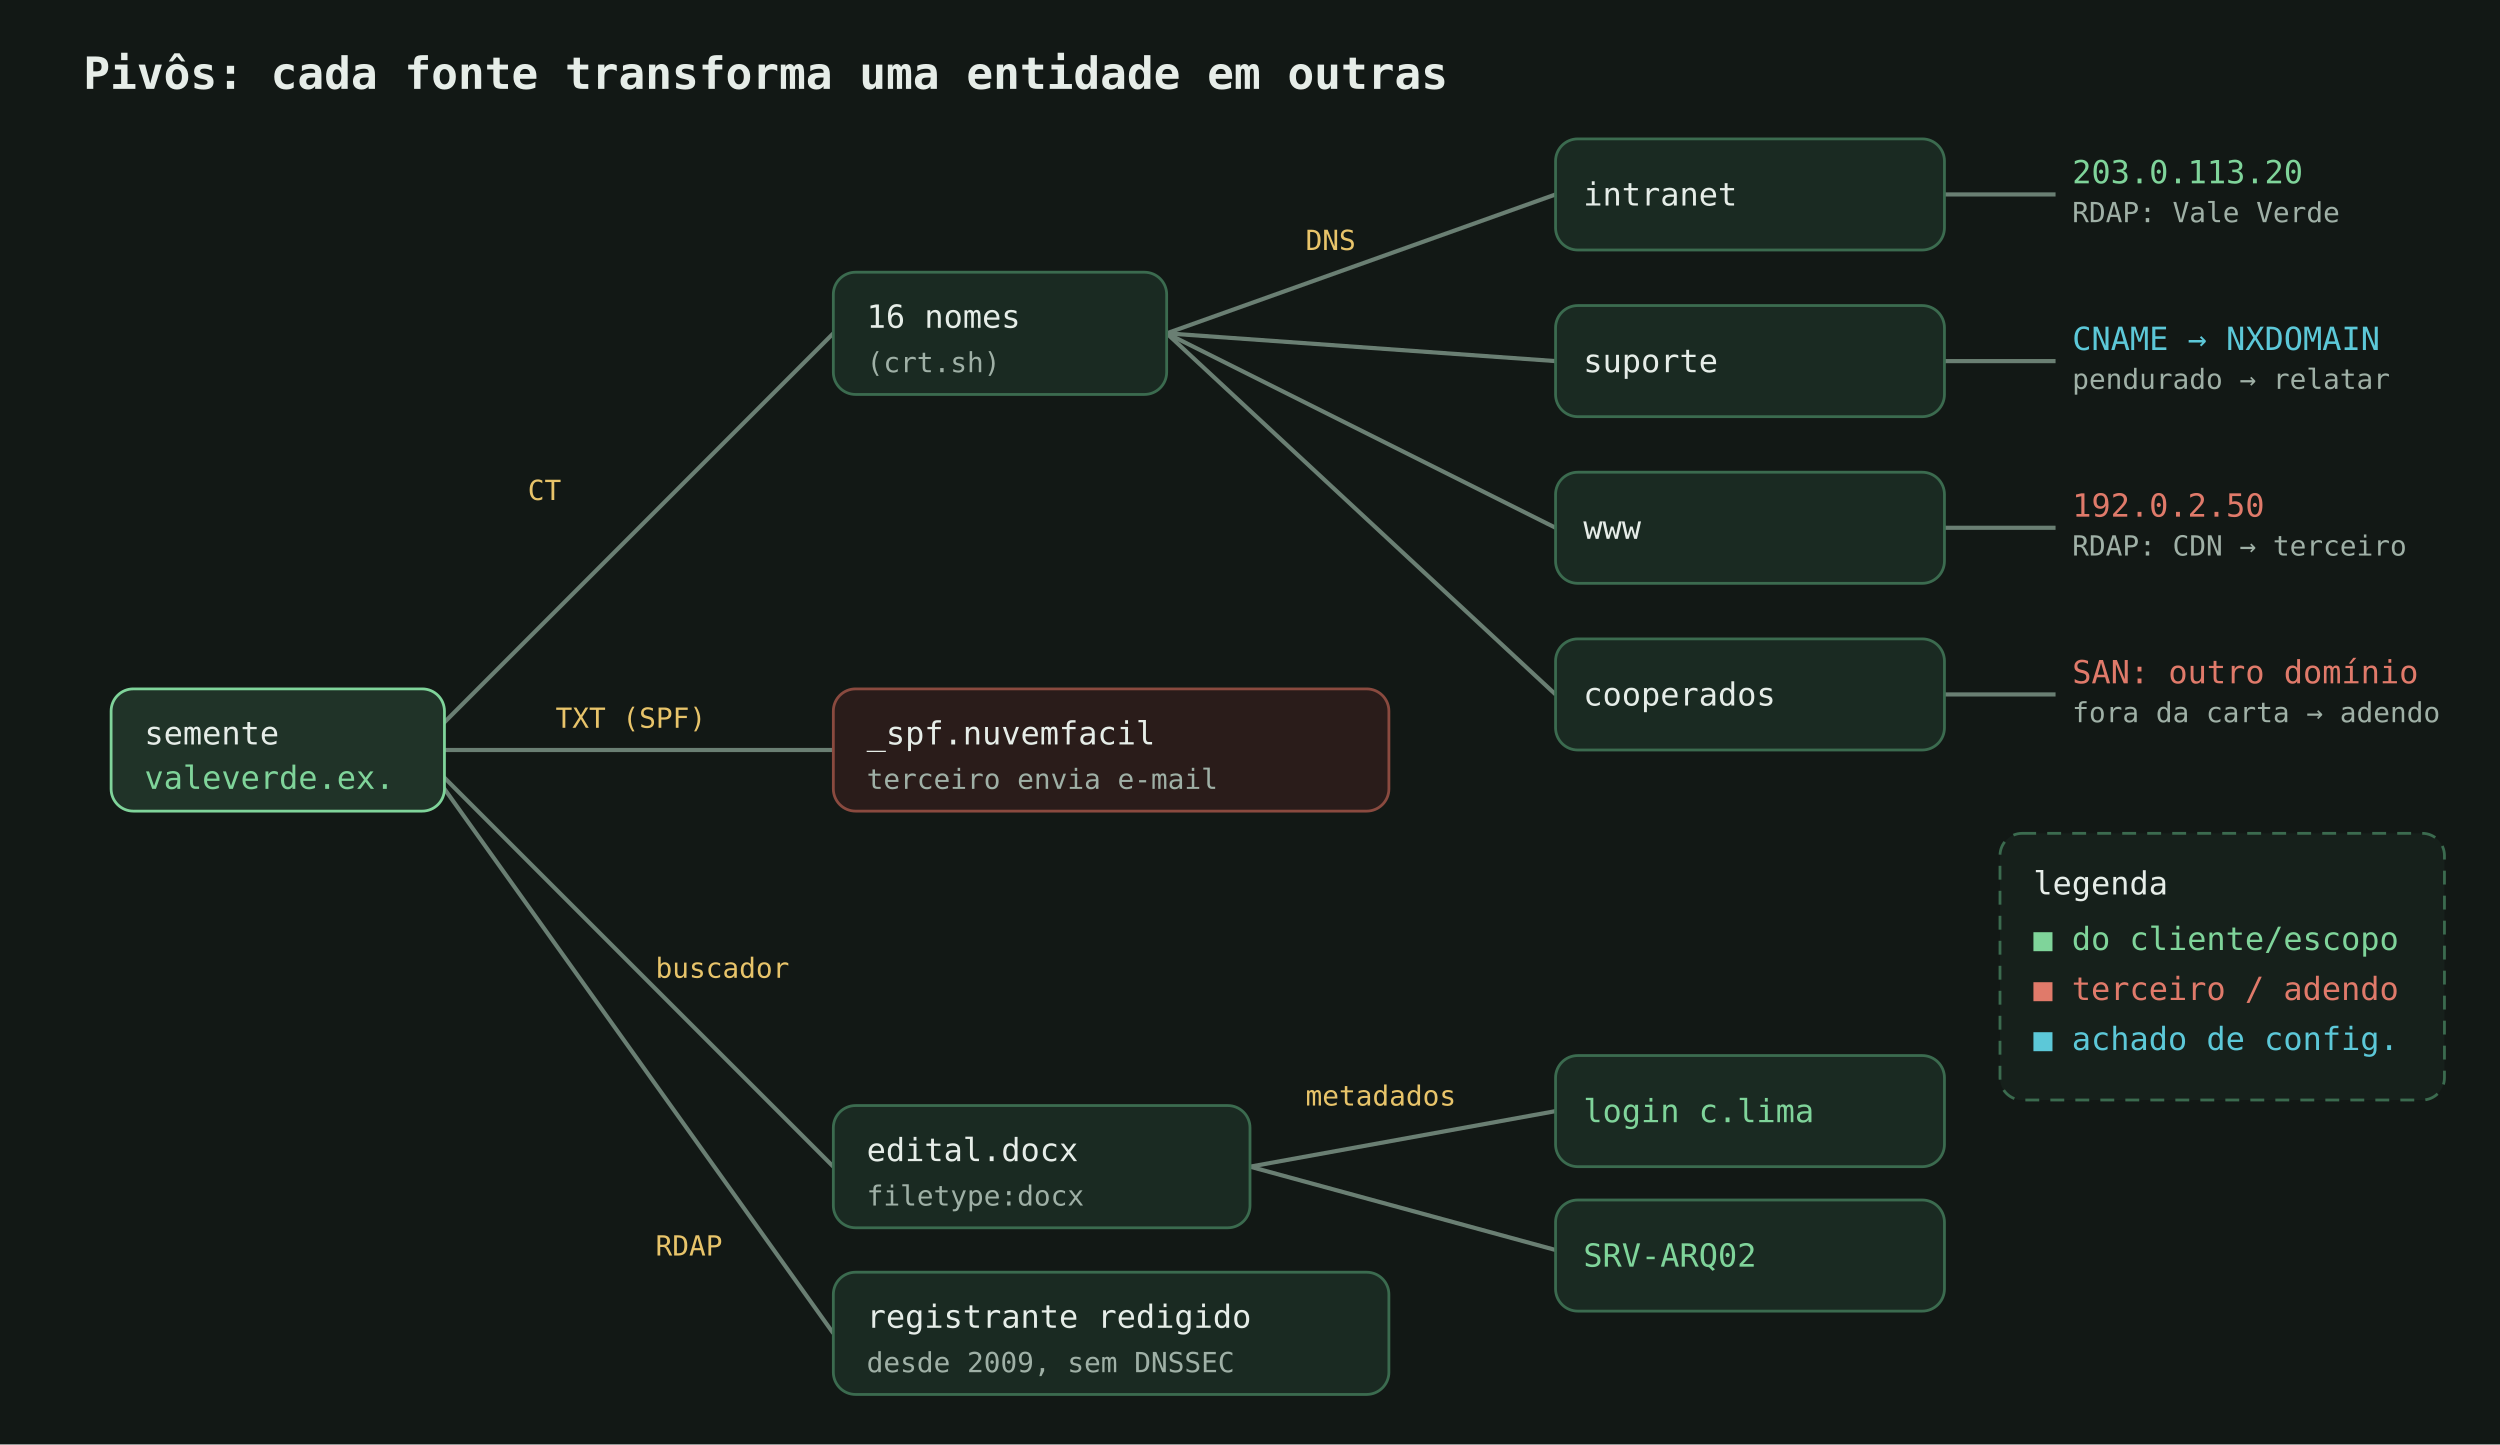
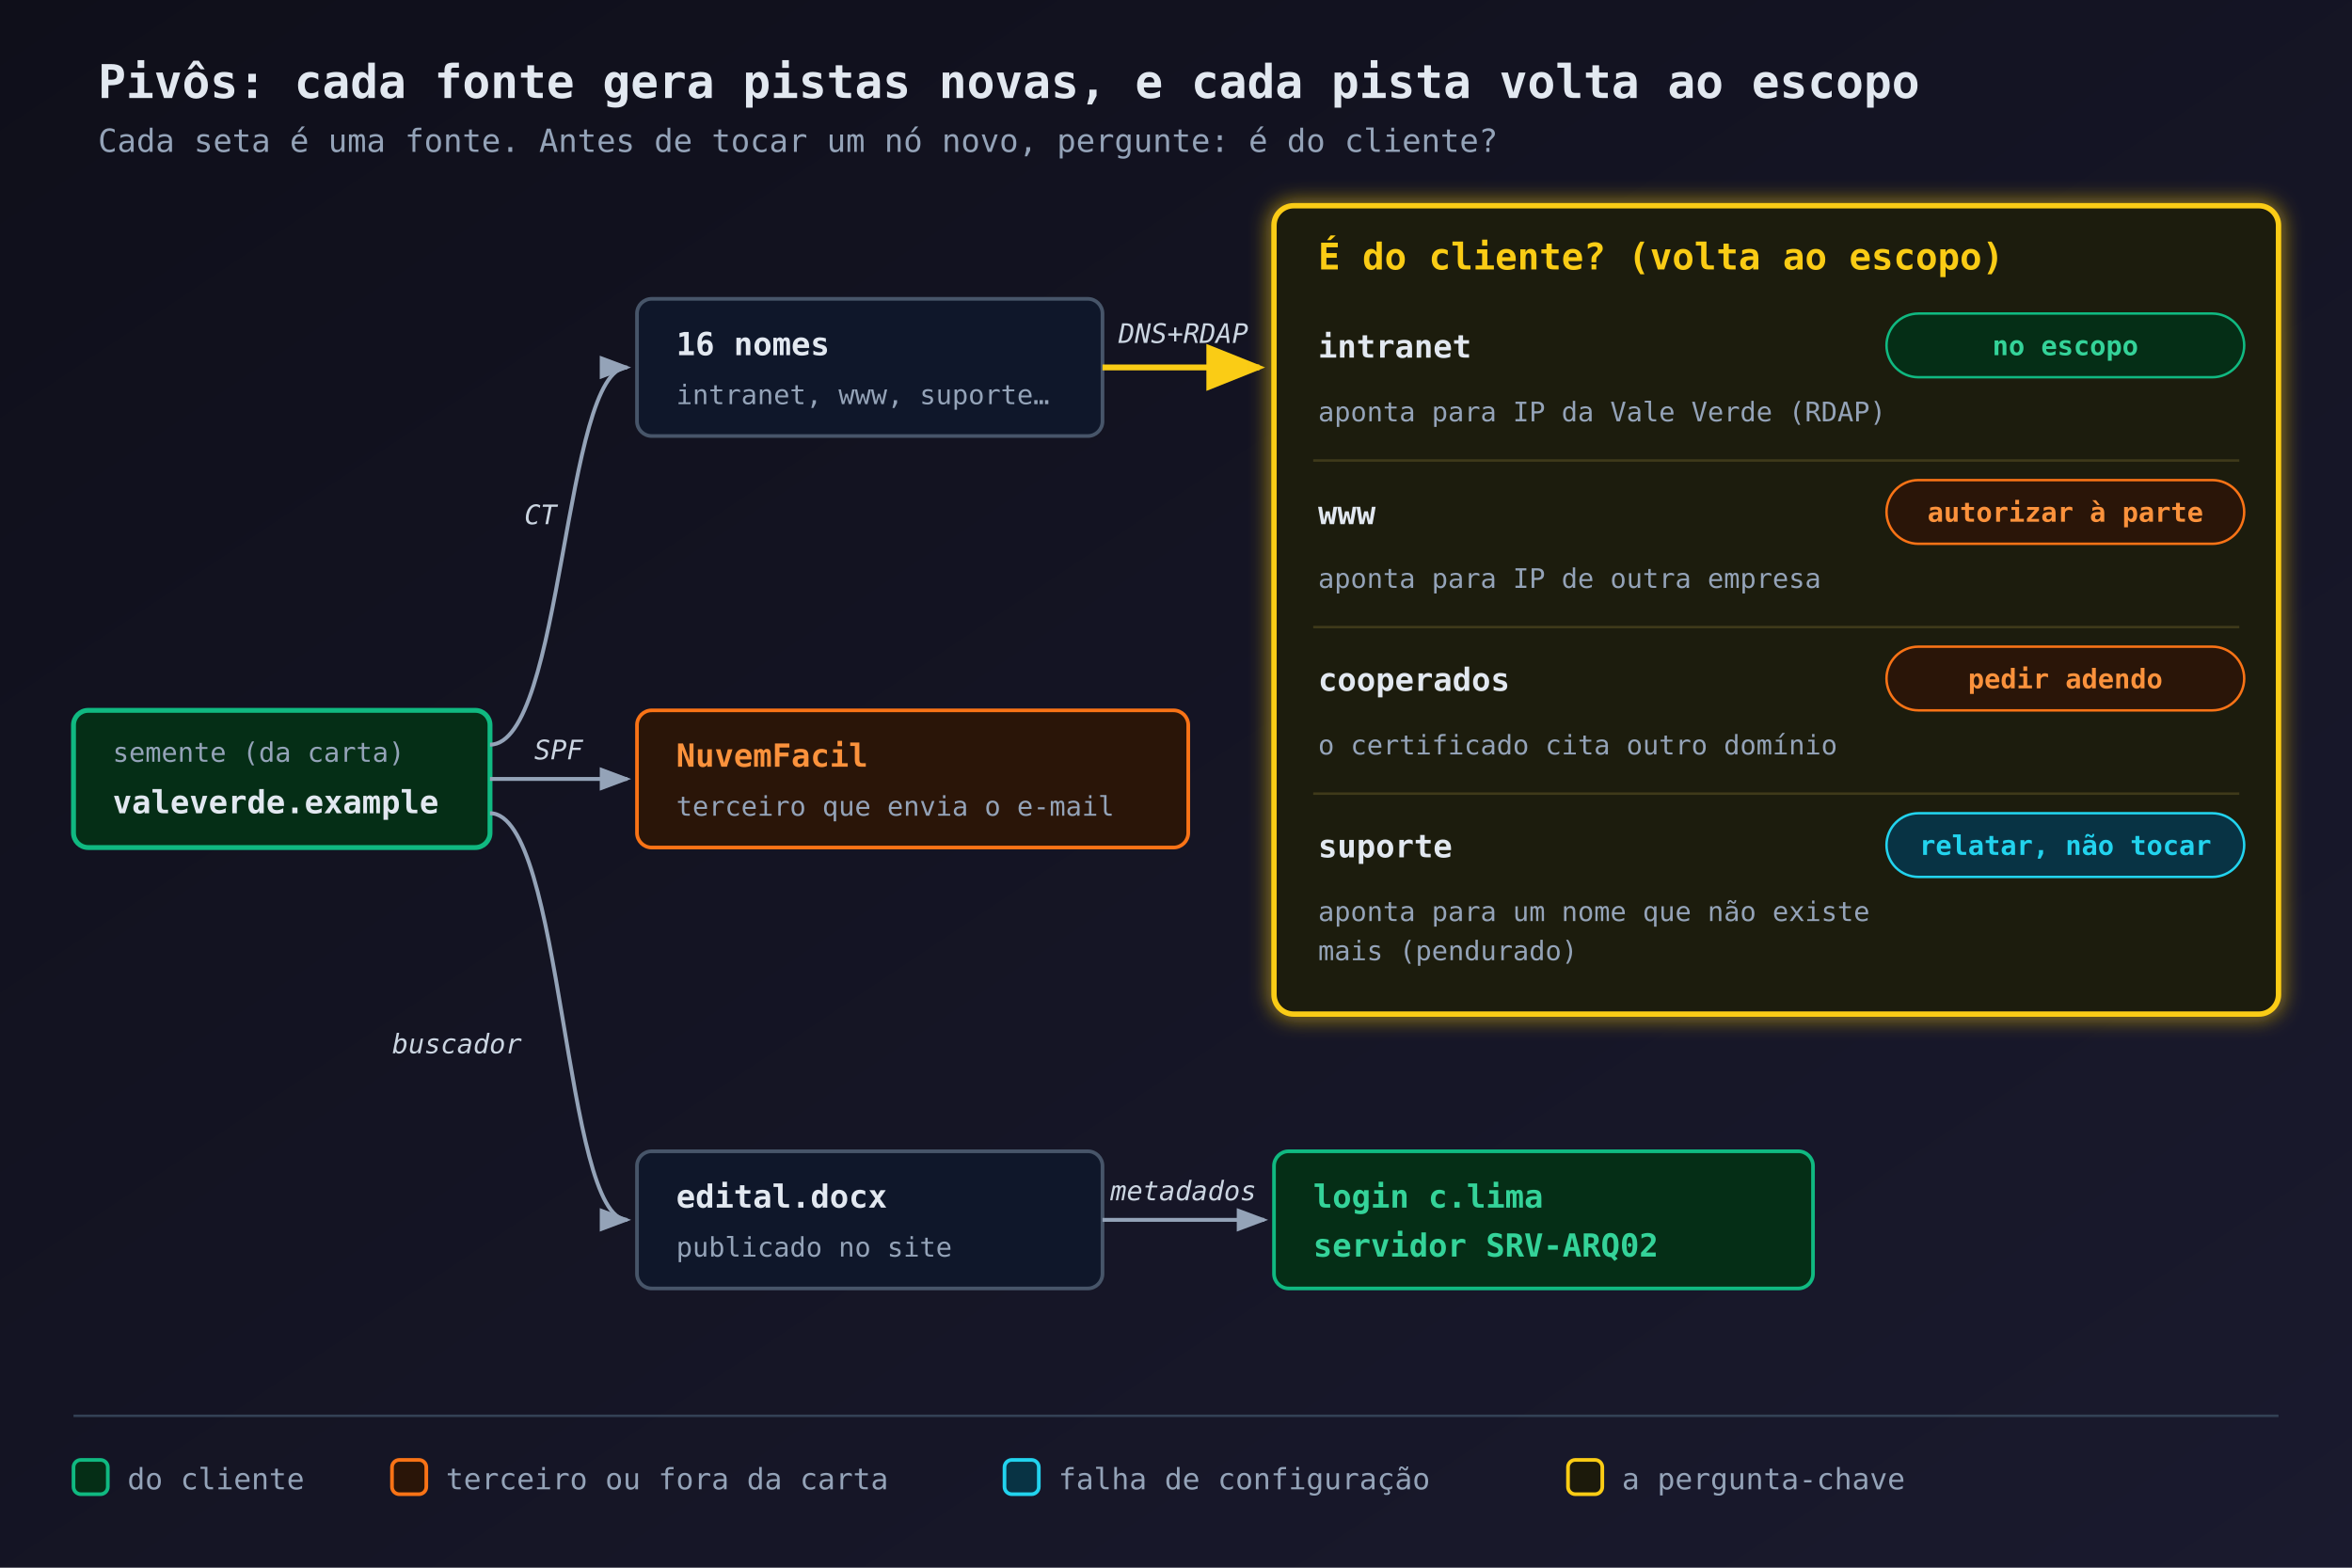
- <svg xmlns="http://www.w3.org/2000/svg" viewBox="0 0 900 520" role="img" aria-labelledby="t d">
+ <svg xmlns="http://www.w3.org/2000/svg" viewBox="0 0 960 640" width="960" height="640" role="img" aria-labelledby="t d">
  <style>
-     text { font-family: ui-monospace, "DejaVu Sans Mono", Menlo, Consolas, monospace; fill: #e6ede8; }
-     .t { font-size: 16px; font-weight: 700; }
-     .b { font-size: 11.5px; }
-     .s { font-size: 10px; fill: #9fb0a6; }
-     .e { font-size: 10px; fill: #e8c46a; }
-     .g { fill: #7fd49a; }
-     .r { fill: #e07a6a; }
-     .c { fill: #5cc8d8; }
+     text { font-family: 'SF Mono', 'Fira Code', 'Cascadia Code', 'DejaVu Sans Mono', 'Courier New', monospace; fill: #e2e8f0; }
+     .title { font-size: 19px; font-weight: 700; }
+     .sub { font-size: 13px; fill: #94a3b8; }
+     .k { font-size: 13px; font-weight: 700; }
+     .b { font-size: 12px; }
+     .s { font-size: 11px; fill: #94a3b8; }
+     .src { font-size: 11px; fill: #cbd5e1; font-style: italic; }
+     .pill { font-size: 11px; font-weight: 700; }
+     .green { fill: #34d399; }
+     .orange { fill: #fb923c; }
+     .cyan { fill: #22d3ee; }
+     .gold { fill: #facc15; }
+     .leg { font-size: 12px; fill: #94a3b8; }
+     .big { font-size: 15px; }
  </style>
-   <rect width="900" height="520" fill="#121815" />
-   <text class="t" x="30" y="32">Pivôs: cada fonte transforma uma entidade em outras</text>
-   <g stroke="#6a7f73" stroke-width="1.5" fill="none">
-     <path d="M150 270 L300 120" />
-     <path d="M150 270 L300 270" />
-     <path d="M150 270 L300 420" />
-     <path d="M150 270 L300 480" />
-     <path d="M420 120 L560 70" />
-     <path d="M420 120 L560 130" />
-     <path d="M420 120 L560 190" />
-     <path d="M420 120 L560 250" />
-     <path d="M700 70 L740 70" />
-     <path d="M700 130 L740 130" />
-     <path d="M700 190 L740 190" />
-     <path d="M700 250 L740 250" />
-     <path d="M450 420 L560 400" />
-     <path d="M450 420 L560 450" />
+   <defs>
+     <linearGradient id="bg-grad" x1="0%" y1="0%" x2="100%" y2="100%">
+       <stop offset="0%" stop-color="#0f0f1a" />
+       <stop offset="100%" stop-color="#1a1a2e" />
+     </linearGradient>
+     <marker id="arrow-gray" markerWidth="8" markerHeight="6" refX="7" refY="3" orient="auto">
+       <polygon points="0 0, 8 3, 0 6" fill="#94a3b8" />
+     </marker>
+     <marker id="arrow-gold" markerWidth="10" markerHeight="8" refX="9" refY="4" orient="auto">
+       <polygon points="0 0, 10 4, 0 8" fill="#facc15" />
+     </marker>
+     <filter id="glow-gold" x="-10%" y="-10%" width="120%" height="120%">
+       <feGaussianBlur stdDeviation="4" result="blur" />
+       <feMerge>
+         <feMergeNode in="blur" />
+         <feMergeNode in="SourceGraphic" />
+       </feMerge>
+     </filter>
+   </defs>
+   <rect width="960" height="640" fill="url(#bg-grad)" />
+   <text class="title" x="40" y="40">Pivôs: cada fonte gera pistas novas, e cada pista volta ao escopo</text>
+   <text class="sub" x="40" y="62">Cada seta é uma fonte. Antes de tocar um nó novo, pergunte: é do cliente?</text>
+   <rect x="30" y="290" width="170" height="56" rx="6" fill="#052e16" stroke="#10b981" stroke-width="2" />
+   <text class="s" x="46" y="311">semente (da carta)</text>
+   <text class="k" x="46" y="332">valeverde.example</text>
+   <path d="M200 304 C 230 304, 230 150, 256 150" fill="none" stroke="#94a3b8" stroke-width="1.6" marker-end="url(#arrow-gray)" />
+   <text class="src" x="214" y="214">CT</text>
+   <line x1="200" y1="318" x2="256" y2="318" stroke="#94a3b8" stroke-width="1.6" marker-end="url(#arrow-gray)" />
+   <text class="src" x="228" y="310" text-anchor="middle">SPF</text>
+   <path d="M200 332 C 230 332, 230 498, 256 498" fill="none" stroke="#94a3b8" stroke-width="1.6" marker-end="url(#arrow-gray)" />
+   <text class="src" x="160" y="430">buscador</text>
+   <rect x="260" y="122" width="190" height="56" rx="6" fill="#0f172a" stroke="#475569" stroke-width="1.5" />
+   <text class="k" x="276" y="145">16 nomes</text>
+   <text class="s" x="276" y="165">intranet, www, suporte…</text>
+   <rect x="260" y="290" width="225" height="56" rx="6" fill="#2a1508" stroke="#f97316" stroke-width="1.5" />
+   <text class="k orange" x="276" y="313">NuvemFacil</text>
+   <text class="s" x="276" y="333">terceiro que envia o e-mail</text>
+   <rect x="260" y="470" width="190" height="56" rx="6" fill="#0f172a" stroke="#475569" stroke-width="1.5" />
+   <text class="k" x="276" y="493">edital.docx</text>
+   <text class="s" x="276" y="513">publicado no site</text>
+   <line x1="450" y1="498" x2="516" y2="498" stroke="#94a3b8" stroke-width="1.6" marker-end="url(#arrow-gray)" />
+   <text class="src" x="483" y="490" text-anchor="middle">metadados</text>
+   <rect x="520" y="470" width="220" height="56" rx="6" fill="#052e16" stroke="#10b981" stroke-width="1.5" />
+   <text class="k green" x="536" y="493">login c.lima</text>
+   <text class="k green" x="536" y="513">servidor SRV-ARQ02</text>
+   <line x1="450" y1="150" x2="514" y2="150" stroke="#facc15" stroke-width="2.4" marker-end="url(#arrow-gold)" />
+   <text class="src" x="483" y="140" text-anchor="middle">DNS+RDAP</text>
+   <rect x="520" y="84" width="410" height="330" rx="8" fill="#1c1a0b" stroke="#facc15" stroke-width="2.2" filter="url(#glow-gold)" />
+   <text class="k big gold" x="538" y="110">É do cliente? (volta ao escopo)</text>
+   <g stroke="#3f3a1a" stroke-width="1">
+     <line x1="536" y1="188" x2="914" y2="188" />
+     <line x1="536" y1="256" x2="914" y2="256" />
+     <line x1="536" y1="324" x2="914" y2="324" />
  </g>
-   <rect x="40" y="248" width="120" height="44" rx="8" fill="#203328" stroke="#7fd49a" />
-   <text class="b" x="52" y="268">semente</text>
-   <text class="b g" x="52" y="284">valeverde.ex.</text>
-   <text class="e" x="190" y="180">CT</text>
-   <text class="e" x="200" y="262">TXT (SPF)</text>
-   <text class="e" x="236" y="352">buscador</text>
-   <text class="e" x="236" y="452">RDAP</text>
-   <rect x="300" y="98" width="120" height="44" rx="8" fill="#1a2a22" stroke="#3b6b4f" />
-   <text class="b" x="312" y="118">16 nomes</text>
-   <text class="s" x="312" y="134">(crt.sh)</text>
-   <rect x="300" y="248" width="200" height="44" rx="8" fill="#2a1c1a" stroke="#8a4a3f" />
-   <text class="b" x="312" y="268">_spf.nuvemfacil</text>
-   <text class="s" x="312" y="284">terceiro envia e-mail</text>
-   <rect x="300" y="398" width="150" height="44" rx="8" fill="#1a2a22" stroke="#3b6b4f" />
-   <text class="b" x="312" y="418">edital.docx</text>
-   <text class="s" x="312" y="434">filetype:docx</text>
-   <rect x="300" y="458" width="200" height="44" rx="8" fill="#1a2a22" stroke="#3b6b4f" />
-   <text class="b" x="312" y="478">registrante redigido</text>
-   <text class="s" x="312" y="494">desde 2009, sem DNSSEC</text>
-   <text class="e" x="470" y="90">DNS</text>
-   <rect x="560" y="50" width="140" height="40" rx="8" fill="#1a2a22" stroke="#3b6b4f" />
-   <text class="b" x="570" y="74">intranet</text>
-   <rect x="560" y="110" width="140" height="40" rx="8" fill="#1a2a22" stroke="#3b6b4f" />
-   <text class="b" x="570" y="134">suporte</text>
-   <rect x="560" y="170" width="140" height="40" rx="8" fill="#1a2a22" stroke="#3b6b4f" />
-   <text class="b" x="570" y="194">www</text>
-   <rect x="560" y="230" width="140" height="40" rx="8" fill="#1a2a22" stroke="#3b6b4f" />
-   <text class="b" x="570" y="254">cooperados</text>
-   <text class="b g" x="746" y="66">203.0.113.20</text>
-   <text class="s" x="746" y="80">RDAP: Vale Verde</text>
-   <text class="b c" x="746" y="126">CNAME → NXDOMAIN</text>
-   <text class="s" x="746" y="140">pendurado → relatar</text>
-   <text class="b r" x="746" y="186">192.0.2.50</text>
-   <text class="s" x="746" y="200">RDAP: CDN → terceiro</text>
-   <text class="b r" x="746" y="246">SAN: outro domínio</text>
-   <text class="s" x="746" y="260">fora da carta → adendo</text>
-   <text class="e" x="470" y="398">metadados</text>
-   <rect x="560" y="380" width="140" height="40" rx="8" fill="#1a2a22" stroke="#3b6b4f" />
-   <text class="b g" x="570" y="404">login c.lima</text>
-   <rect x="560" y="432" width="140" height="40" rx="8" fill="#1a2a22" stroke="#3b6b4f" />
-   <text class="b g" x="570" y="456">SRV-ARQ02</text>
-   <rect x="720" y="300" width="160" height="96" rx="8" fill="#16201b" stroke="#3b6b4f" stroke-dasharray="5 4" />
-   <text class="b" x="732" y="322">legenda</text>
-   <text class="b g" x="732" y="342">■ do cliente/escopo</text>
-   <text class="b r" x="732" y="360">■ terceiro / adendo</text>
-   <text class="b c" x="732" y="378">■ achado de config.</text>
+   <text class="k" x="538" y="146">intranet</text>
+   <rect x="770" y="128" width="146" height="26" rx="13" fill="#052e16" stroke="#10b981" />
+   <text class="pill green" x="843" y="145" text-anchor="middle">no escopo</text>
+   <text class="s" x="538" y="172">aponta para IP da Vale Verde (RDAP)</text>
+   <text class="k" x="538" y="214">www</text>
+   <rect x="770" y="196" width="146" height="26" rx="13" fill="#2a1508" stroke="#f97316" />
+   <text class="pill orange" x="843" y="213" text-anchor="middle">autorizar à parte</text>
+   <text class="s" x="538" y="240">aponta para IP de outra empresa</text>
+   <text class="k" x="538" y="282">cooperados</text>
+   <rect x="770" y="264" width="146" height="26" rx="13" fill="#2a1508" stroke="#f97316" />
+   <text class="pill orange" x="843" y="281" text-anchor="middle">pedir adendo</text>
+   <text class="s" x="538" y="308">o certificado cita outro domínio</text>
+   <text class="k" x="538" y="350">suporte</text>
+   <rect x="770" y="332" width="146" height="26" rx="13" fill="#083344" stroke="#22d3ee" />
+   <text class="pill cyan" x="843" y="349" text-anchor="middle">relatar, não tocar</text>
+   <text class="s" x="538" y="376">aponta para um nome que não existe</text>
+   <text class="s" x="538" y="392">mais (pendurado)</text>
+   <line x1="30" y1="578" x2="930" y2="578" stroke="#334155" stroke-width="1" />
+   <rect x="30" y="596" width="14" height="14" rx="3" fill="#052e16" stroke="#10b981" stroke-width="1.5" />
+   <text class="leg" x="52" y="608">do cliente</text>
+   <rect x="160" y="596" width="14" height="14" rx="3" fill="#2a1508" stroke="#f97316" stroke-width="1.5" />
+   <text class="leg" x="182" y="608">terceiro ou fora da carta</text>
+   <rect x="410" y="596" width="14" height="14" rx="3" fill="#083344" stroke="#22d3ee" stroke-width="1.5" />
+   <text class="leg" x="432" y="608">falha de configuração</text>
+   <rect x="640" y="596" width="14" height="14" rx="3" fill="#1c1a0b" stroke="#facc15" stroke-width="1.5" />
+   <text class="leg" x="662" y="608">a pergunta-chave</text>
</svg>
